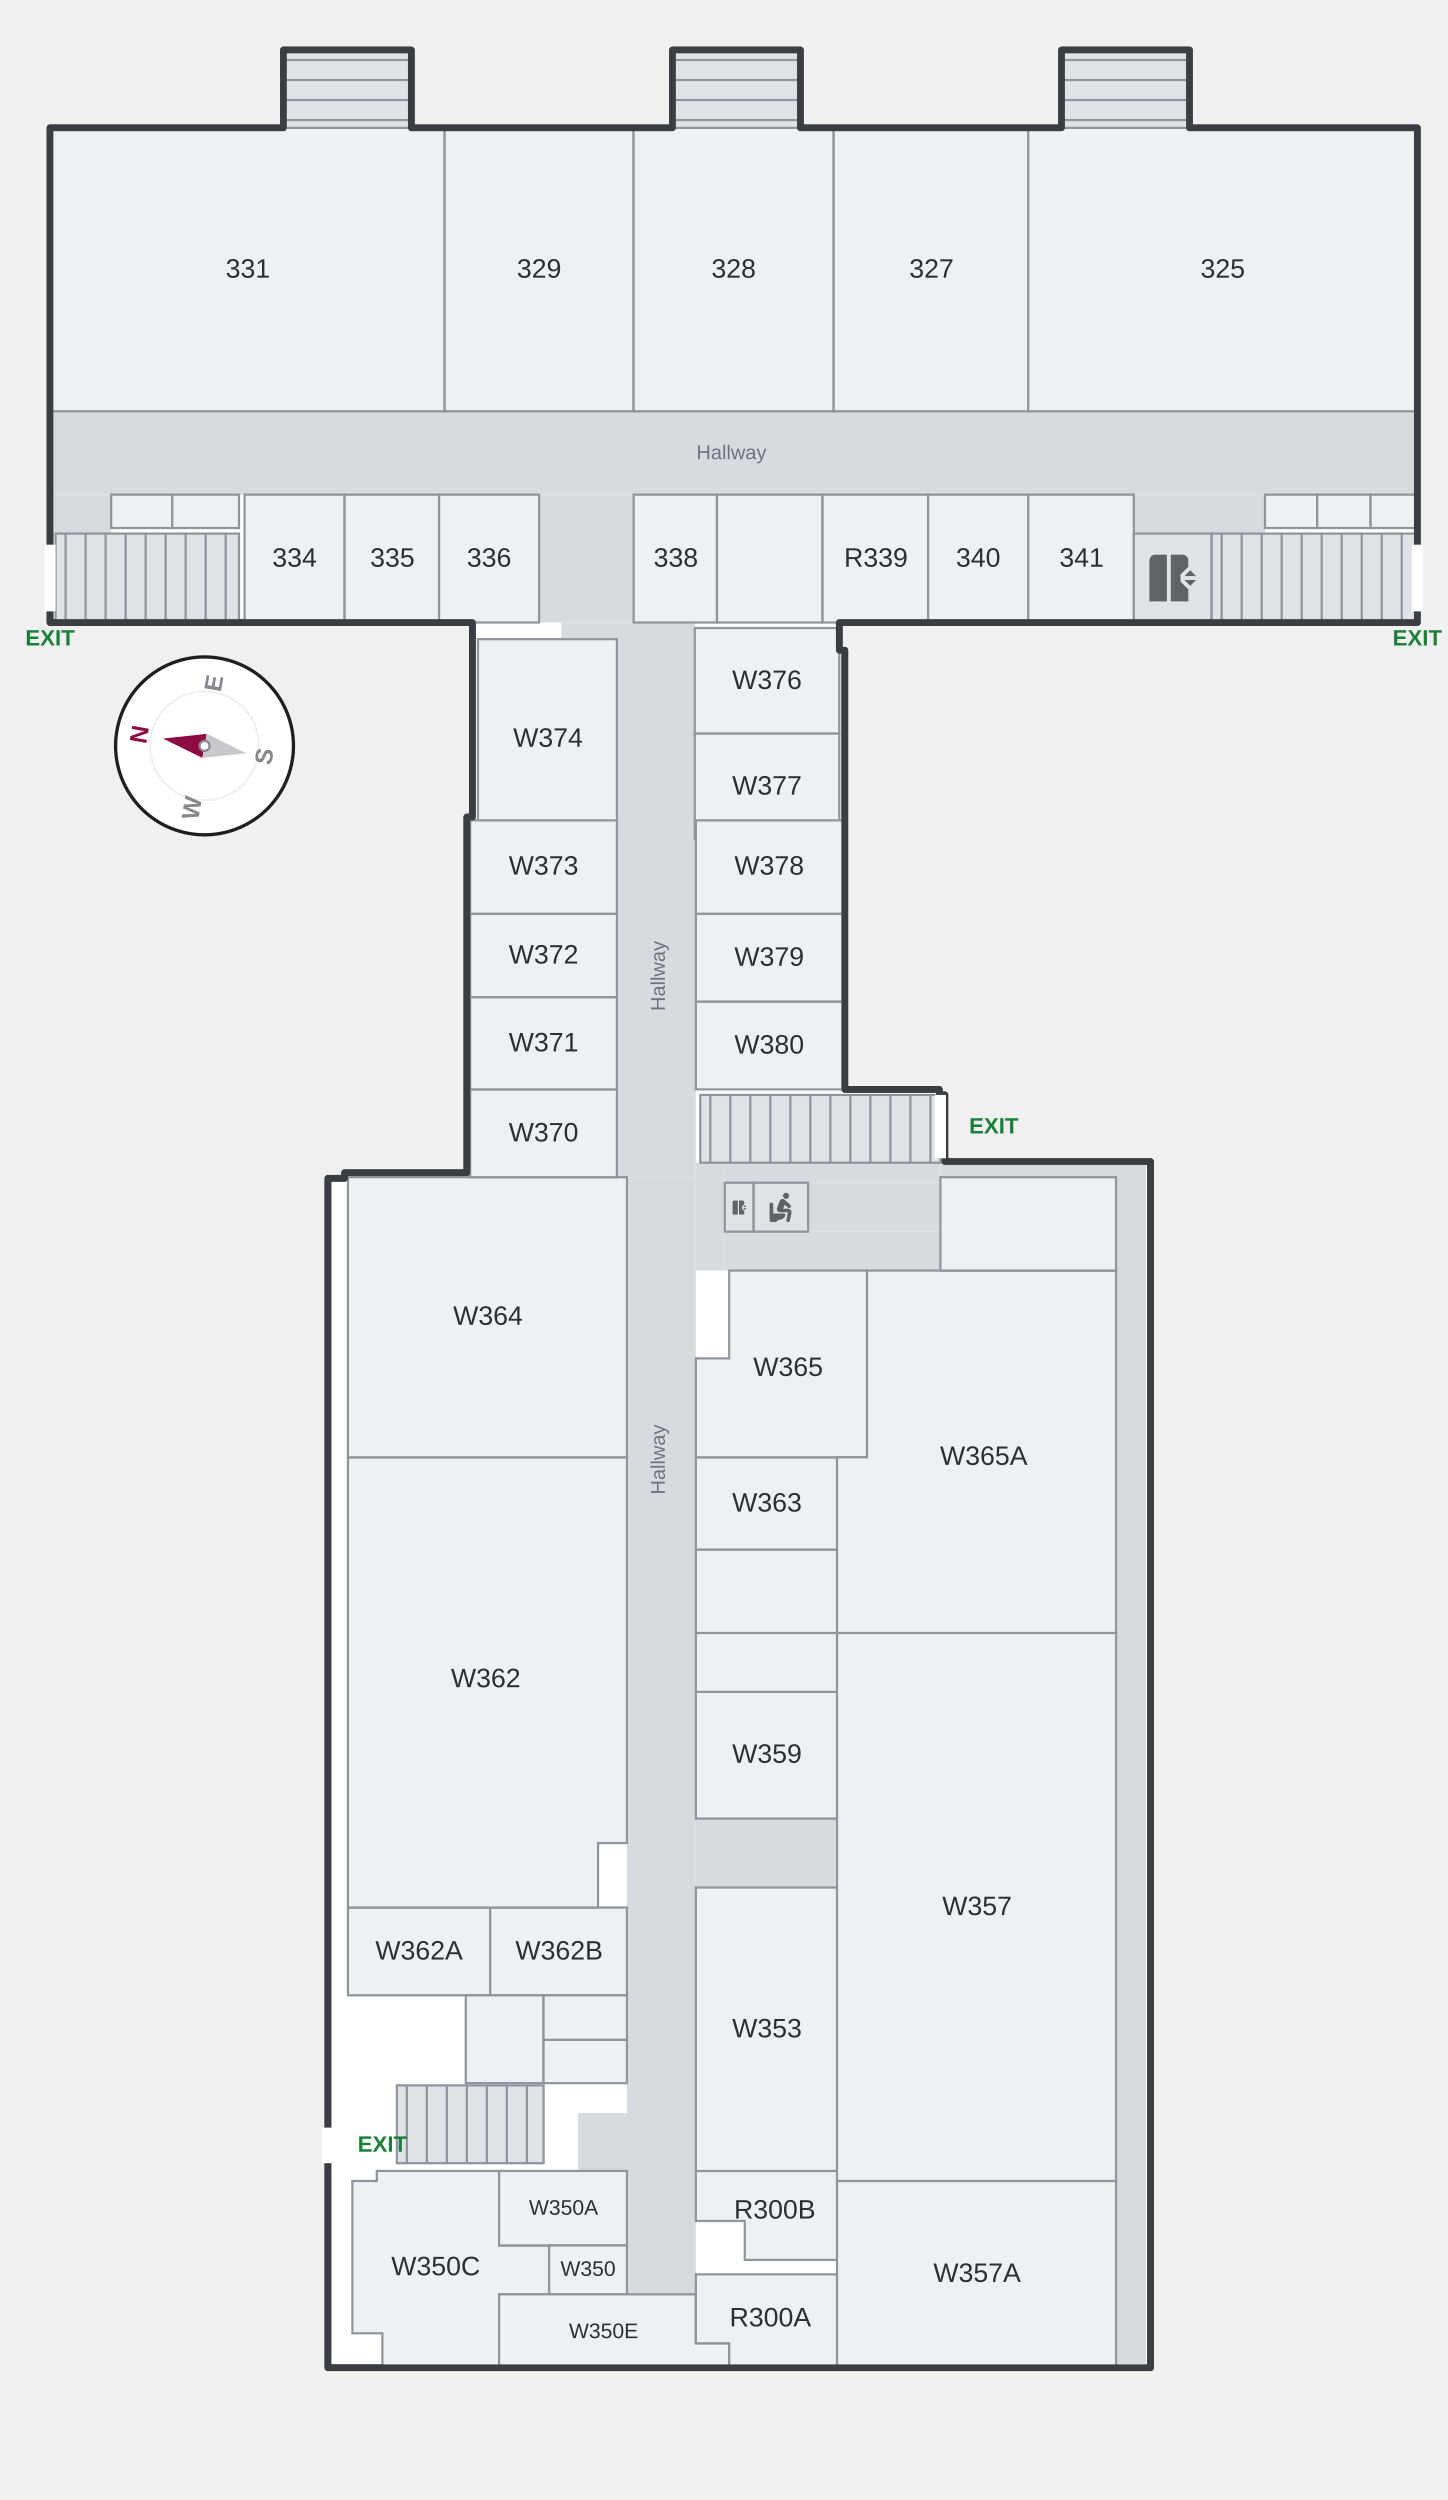
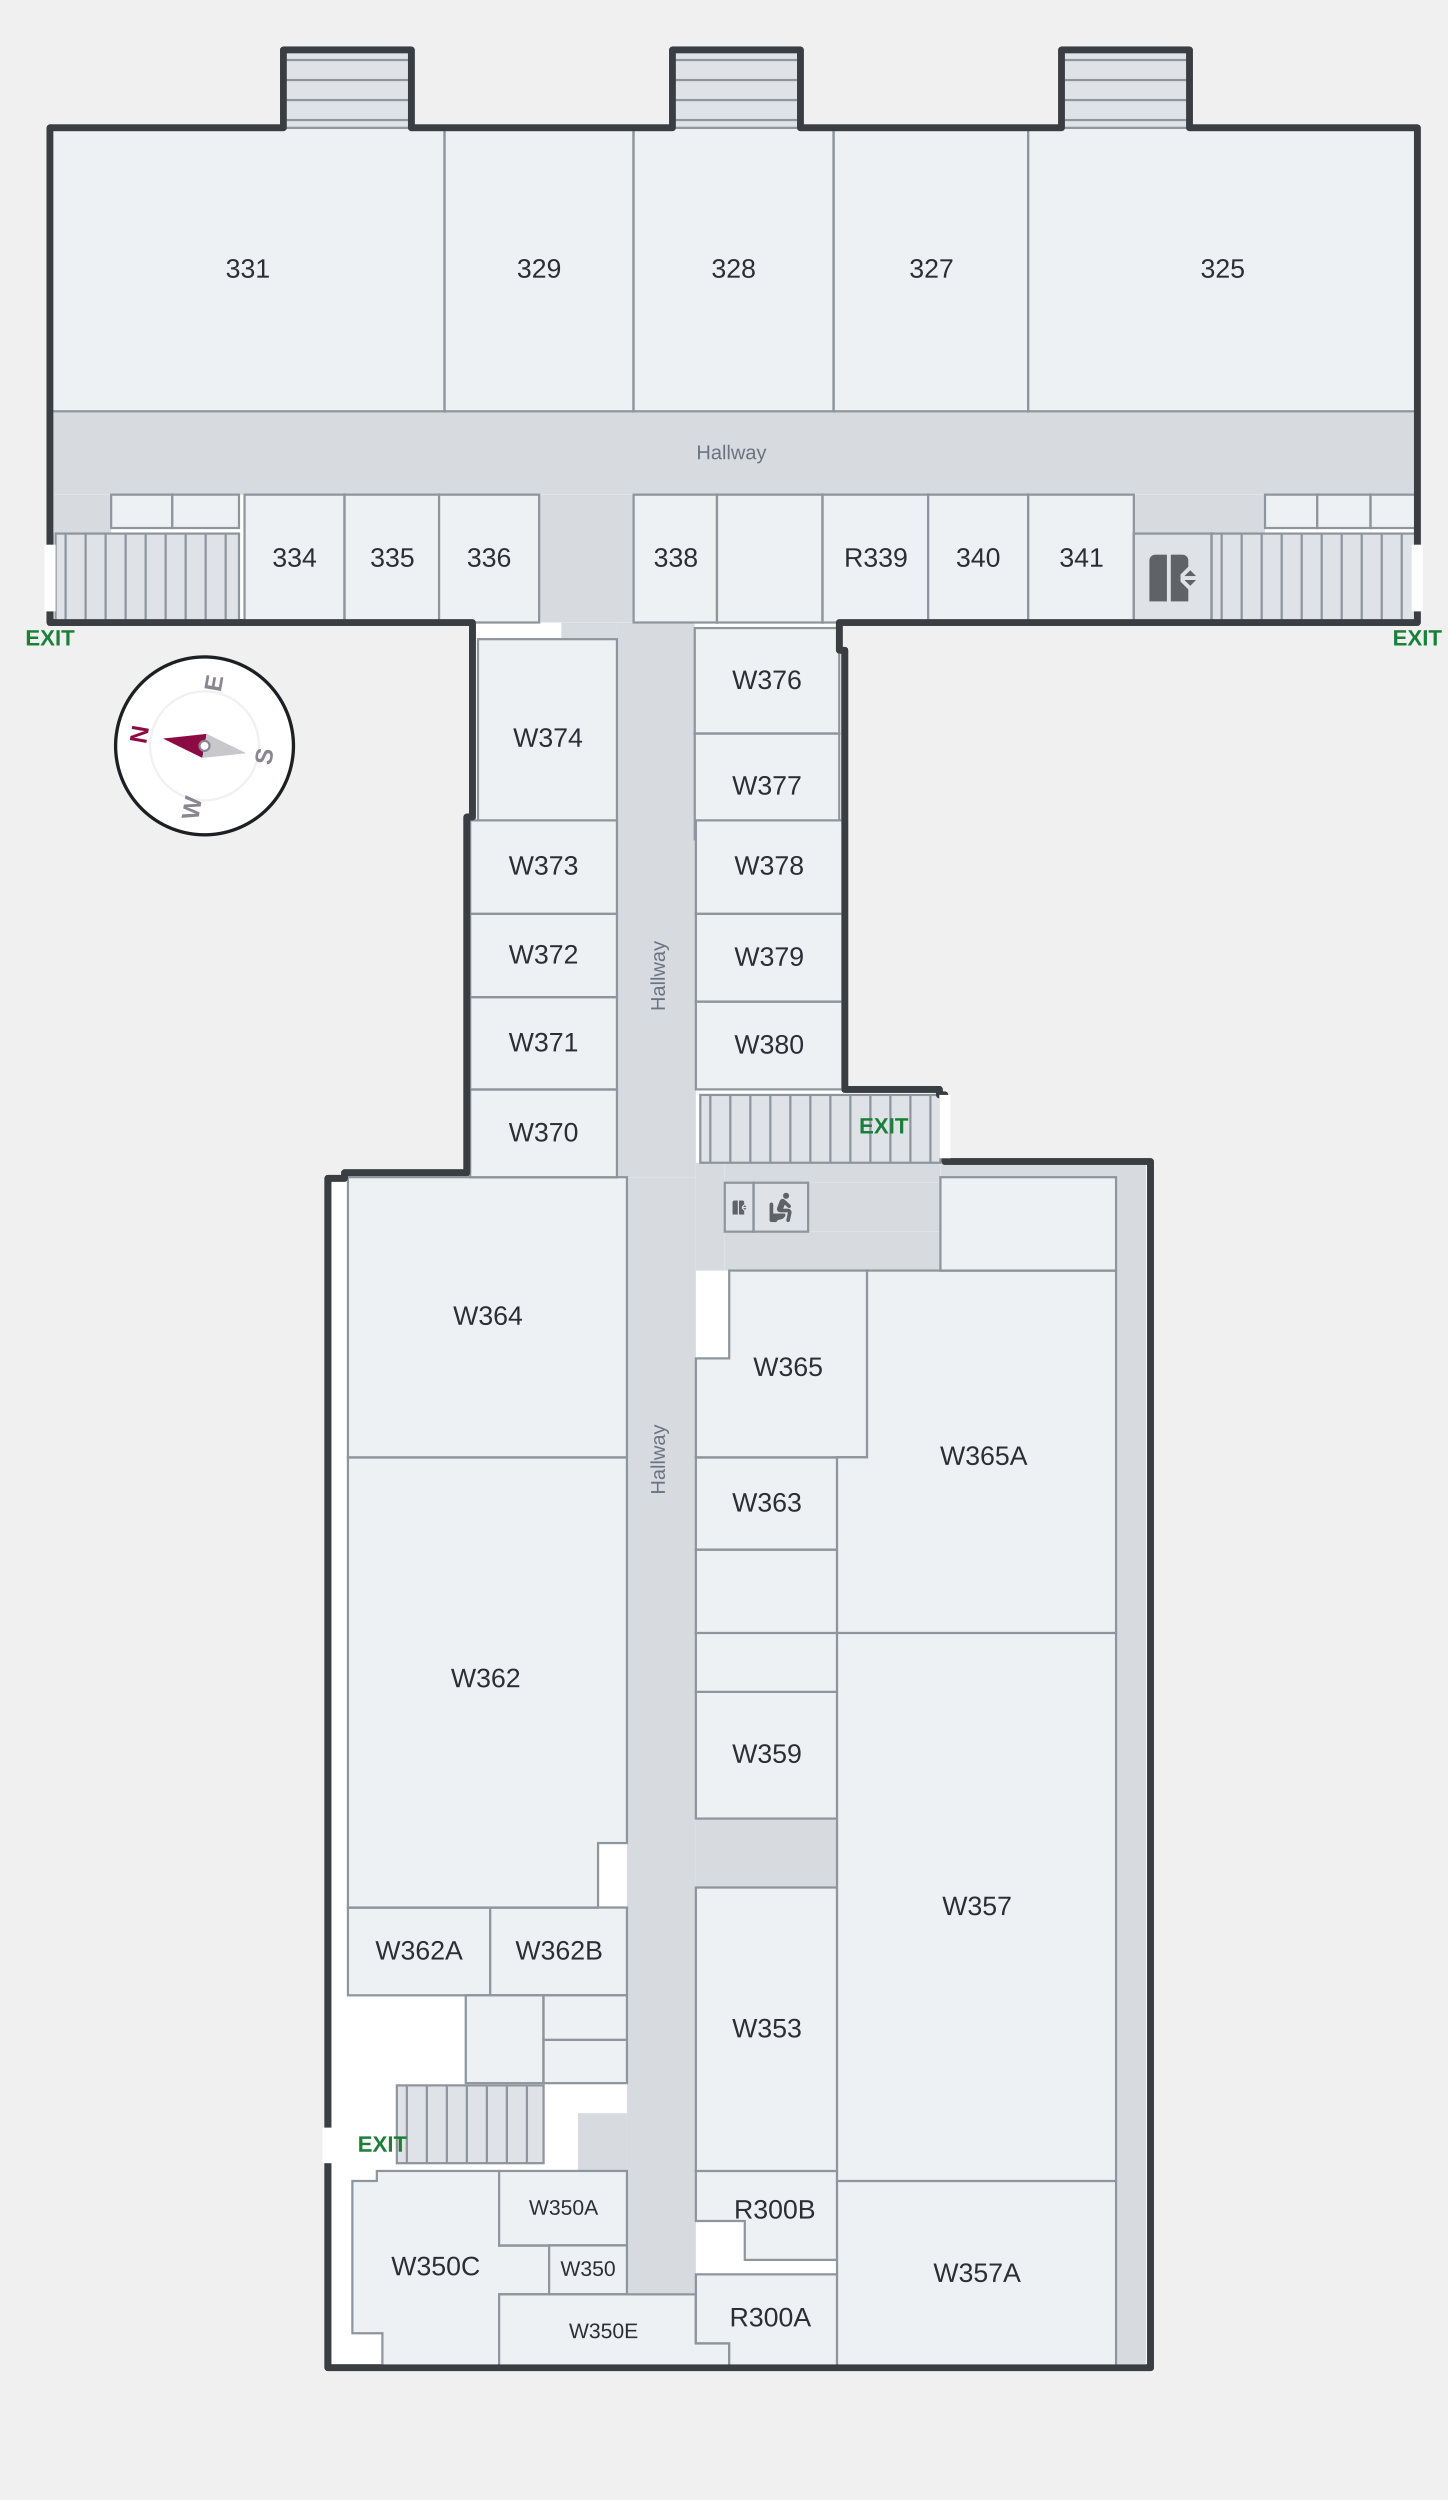
<svg xmlns="http://www.w3.org/2000/svg" viewBox="0 0 1302 2249" font-family="-apple-system, 'SF Pro Text', 'Helvetica Neue', Arial, sans-serif">
  <style>
    .floor { fill: #ffffff; stroke: #3a3d42; stroke-width: 6; stroke-linejoin: round; }
    .room  { fill: #eef1f4; stroke: #8f959c; stroke-width: 2; }
    .ours  { fill: #f5e3ea; stroke: #8f959c; stroke-width: 2; }
    .core  { fill: #dfe3e8; stroke: #8f959c; stroke-width: 2; }
    .void  { fill: #f7f7f8; stroke: #b5bac0; stroke-width: 2; stroke-dasharray: 10 8; }
    .dim   { fill: #8a8f96; text-anchor: middle; dominant-baseline: middle; }
    .stair { stroke: #8f959c; stroke-width: 2; }
    .hall  { fill: #d7dbe0; stroke: none; }
    .hall-lbl { fill: #6b7280; font-size: 18px; text-anchor: middle; dominant-baseline: middle; }
    .authwall { stroke: #7c3aed; stroke-width: 6; stroke-dasharray: 10 8; }
    .door  { stroke: #ffffff; stroke-width: 10; }
    .lbl   { fill: #2b2e33; font-size: 24px; text-anchor: middle; dominant-baseline: middle; }
    .lblS  { fill: #2b2e33; font-size: 19px; text-anchor: middle; dominant-baseline: middle; }
    .name  { fill: #1d1f23; font-size: 30px; font-weight: 700; text-anchor: middle; dominant-baseline: middle; }
    .exit  { fill: #1a7f37; font-size: 20px; font-weight: 700; text-anchor: middle; dominant-baseline: middle; }
    .compass-letter { font-size: 22px; font-weight: 600; fill: #8a8690; text-anchor: middle; }
    .compass-north  { fill: #8C0B42; }
    .floor-edge { fill:none; stroke:#3a3d42; stroke-width:6; stroke-linejoin:round; }
  </style>
  <polygon class="floor" points="255,45 370,45 370,115 605,115 605,45 720,45 720,115 955,115 955,45 1070,45 1070,115 1275,115 1275,560 755,560 755,585 760,585 760,980 845,980 845,985 850,985 850,1045 1035,1045 1035,2130 295,2130 295,1060 310,1060 310,1055 420,1055 420,735 425,735 425,560 45,560 45,115 255,115" />
  <rect class="hall" x="45" y="370" width="1230" height="75" />
  <rect class="hall" x="485" y="445" width="85" height="115" />
  <rect class="hall" x="505" y="560" width="50" height="15" />
  <rect class="hall" x="555" y="560" width="70" height="195" />
  <rect class="hall" x="1020" y="445" width="118" height="35" />
  <rect class="hall" x="45" y="445" width="55" height="35" />
  <rect class="hall" x="564" y="1059" width="62" height="1005" />
  <rect class="hall" x="520" y="1901" width="44" height="52" />
  <rect class="hall" x="626" y="1636" width="127" height="62" />
  <rect class="hall" x="555" y="584" width="71" height="475" />
  <rect class="hall" x="626" y="1046" width="26" height="97" />
  <rect class="hall" x="652" y="1108" width="194" height="35" />
  <rect class="hall" x="652" y="1046" width="194" height="18" />
  <rect class="hall" x="727" y="1064" width="119" height="44" />
  <rect class="hall" x="1004" y="1046" width="27" height="1084" />
  <rect class="hall" x="846" y="1046" width="158" height="13" />
  <text class="hall-lbl" x="658" y="408">Hallway</text>
  <text class="hall-lbl" transform="rotate(-90 593 1313)" x="593" y="1313">Hallway</text>
  <text class="hall-lbl" transform="rotate(-90 593 878)" x="593" y="878">Hallway</text>
  <rect class="room" x="45" y="115" width="355" height="255" />
  <text class="lbl" x="223" y="243">331</text>
  <rect class="room" x="400" y="115" width="170" height="255" />
  <text class="lbl" x="485" y="243">329</text>
  <rect class="room" x="570" y="115" width="180" height="255" />
  <text class="lbl" x="660" y="243">328</text>
  <rect class="room" x="750" y="115" width="175" height="255" />
  <text class="lbl" x="838" y="243">327</text>
  <rect class="room" x="925" y="115" width="350" height="255" />
  <text class="lbl" x="1100" y="243">325</text>
  <rect class="room" x="220" y="445" width="90" height="115" />
  <text class="lbl" x="265" y="503">334</text>
  <rect class="room" x="310" y="445" width="85" height="115" />
  <text class="lbl" x="353" y="503">335</text>
  <rect class="room" x="395" y="445" width="90" height="115" />
  <text class="lbl" x="440" y="503">336</text>
  <rect class="room" x="570" y="445" width="75" height="115" />
  <text class="lbl" x="608" y="503">338</text>
  <rect class="room" x="645" y="445" width="95" height="115" />
  <rect class="room" x="740" y="445" width="95" height="115" />
  <text class="lbl" x="788" y="503">R339</text>
  <rect class="room" x="835" y="445" width="90" height="115" />
  <text class="lbl" x="880" y="503">340</text>
  <rect class="room" x="925" y="445" width="95" height="115" />
  <text class="lbl" x="973" y="503">341</text>
  <rect class="room" x="430" y="575" width="125" height="180" />
  <text class="lbl" x="493" y="665">W374</text>
  <rect class="room" x="625" y="565" width="130" height="95" />
  <text class="lbl" x="690" y="613">W376</text>
  <rect class="room" x="625" y="660" width="130" height="95" />
  <text class="lbl" x="690" y="708">W377</text>
  <rect class="room" x="100" y="445" width="55" height="30" />
  <rect class="room" x="155" y="445" width="60" height="30" />
  <rect class="room" x="1138" y="445" width="47" height="30" />
  <rect class="room" x="1185" y="445" width="48" height="30" />
  <rect class="room" x="1233" y="445" width="42" height="30" />
  <rect class="core" x="1020" y="480" width="70" height="80" />
  <g class="icon" transform="translate(1034,499) scale(1.75)">
    <path d="m21 16-3-3h6zm0-8-3 3h6zm-12-8h-6c-1.654 0-3 1.346-3 3v21h9zm11 6.171v-3.171c0-1.654-1.346-3-3-3h-6v24h9v-6.171l-4-4v-3.657l4-4z" fill="#5f6368" />
  </g>
  <polygon class="room" points="344,2130 344,2099 317,2099 317,1962 339,1962 339,1953 449,1953 449,2020 494,2020 494,2064 449,2064 449,2130" />
  <text class="lbl" x="392" y="2040">W350C</text>
  <rect class="room" x="449" y="1953" width="115" height="67" />
  <text class="lblS" x="507" y="1987">W350A</text>
  <rect class="room" x="494" y="2020" width="70" height="44" />
  <text class="lblS" x="529" y="2042">W350</text>
  <polygon class="room" points="449,2130 449,2064 626,2064 626,2108 656,2108 656,2130" />
  <text class="lblS" x="543" y="2098">W350E</text>
  <polygon class="room" points="626,2108 626,2046 753,2046 753,2130 656,2130 656,2108" />
  <text class="lbl" x="693" y="2086">R300A</text>
  <polygon class="room" points="626,1998 626,1953 753,1953 753,2033 670,2033 670,1998" />
  <text class="lbl" x="697" y="1989">R300B</text>
  <rect class="room" x="626" y="1698" width="127" height="255" />
  <text class="lbl" x="690" y="1826">W353</text>
  <rect class="room" x="626" y="1522" width="127" height="114" />
  <text class="lbl" x="690" y="1579">W359</text>
  <rect class="room" x="626" y="1469" width="127" height="53" />
  <rect class="room" x="626" y="1394" width="127" height="75" />
  <rect class="room" x="626" y="1311" width="127" height="83" />
  <text class="lbl" x="690" y="1353">W363</text>
  <polygon class="room" points="626,1311 626,1222 656,1222 656,1143 780,1143 780,1311" />
  <text class="lbl" x="709" y="1231">W365</text>
  <rect class="room" x="753" y="1962" width="251" height="168" />
  <text class="lbl" x="879" y="2046">W357A</text>
  <rect class="room" x="753" y="1469" width="251" height="493" />
  <text class="lbl" x="879" y="1716">W357</text>
  <polygon class="room" points="753,1469 753,1311 780,1311 780,1143 1004,1143 1004,1469" />
  <text class="lbl" x="885" y="1311">W365A</text>
  <rect class="room" x="846" y="1059" width="158" height="84" />
  <rect class="room" x="313" y="1716" width="128" height="79" />
  <text class="lbl" x="377" y="1756">W362A</text>
  <rect class="room" x="441" y="1716" width="123" height="79" />
  <text class="lbl" x="503" y="1756">W362B</text>
  <rect class="room" x="419" y="1795" width="70" height="79" />
  <rect class="room" x="489" y="1835" width="75" height="39" />
  <rect class="room" x="489" y="1795" width="75" height="40" />
  <polygon class="room" points="313,1716 313,1311 564,1311 564,1658 538,1658 538,1716" />
  <text class="lbl" x="437" y="1511">W362</text>
  <rect class="room" x="313" y="1059" width="251" height="252" />
  <text class="lbl" x="439" y="1185">W364</text>
  <rect class="room" x="423" y="980" width="132" height="79" />
  <text class="lbl" x="489" y="1020">W370</text>
  <rect class="room" x="423" y="897" width="132" height="83" />
  <text class="lbl" x="489" y="939">W371</text>
  <rect class="room" x="423" y="822" width="132" height="75" />
  <text class="lbl" x="489" y="860">W372</text>
  <rect class="room" x="423" y="738" width="132" height="84" />
  <text class="lbl" x="489" y="780">W373</text>
  <rect class="room" x="626" y="901" width="132" height="79" />
  <text class="lbl" x="692" y="941">W380</text>
  <rect class="room" x="626" y="822" width="132" height="79" />
  <text class="lbl" x="692" y="862">W379</text>
  <rect class="room" x="626" y="738" width="132" height="84" />
  <text class="lbl" x="692" y="780">W378</text>
  <rect class="core" x="652" y="1064" width="26" height="44" />
  <g class="icon" transform="translate(659,1080) scale(0.525)">
    <path d="m21 16-3-3h6zm0-8-3 3h6zm-12-8h-6c-1.654 0-3 1.346-3 3v21h9zm11 6.171v-3.171c0-1.654-1.346-3-3-3h-6v24h9v-6.171l-4-4v-3.657l4-4z" fill="#5f6368" />
  </g>
  <rect class="core" x="678" y="1064" width="49" height="44" />
  <g class="icon" transform="translate(689,1073) scale(1.1)">
    <path d="m16 18c0 1.608-2.065 4-5 4-.774 0-1.446.44-1.778 1.084-.277.536-.779.916-1.381.916h-3.34c-.828 0-1.5-.672-1.5-1.5v-13c0-.829.672-1.5 1.5-1.5s1.5.671 1.5 1.5v7.5h8.999c1 0 1 1 1 1zm.5-13c1.381 0 2.5-1.119 2.5-2.5s-1.119-2.5-2.5-2.5-2.5 1.119-2.5 2.5 1.119 2.5 2.5 2.5zm3.162 8.514c-.514-.357-1.143-.514-1.769-.514h-3.727s1.256-3.232 1.256-3.232l2.567 2.34c.611.557 1.559.516 2.119-.098.559-.612.515-1.561-.098-2.119l-4.641-4.231s-.011-.005-.016-.009c-.512-.475-1.23-.742-2.044-.623-.884.129-1.608.779-1.932 1.611l-2.122 5.457c-.453.976-.303 2.12.417 2.959.546.636 1.385.945 2.223.945.137-.001 6.102 0 6.102 0l-1.281 6.121c-.235.937.497 1.912 1.455 1.879.693 0 1.317-.485 1.466-1.191l1.296-6.148c.25-1.185-.218-2.416-1.273-3.148z" fill="#5f6368" />
  </g>
  <rect class="core" x="50" y="480" width="165" height="80" />
  <g class="stair">
    <line x1="59" y1="480" x2="59" y2="560" />
    <line x1="77" y1="480" x2="77" y2="560" />
    <line x1="95" y1="480" x2="95" y2="560" />
    <line x1="113" y1="480" x2="113" y2="560" />
    <line x1="131" y1="480" x2="131" y2="560" />
    <line x1="149" y1="480" x2="149" y2="560" />
    <line x1="167" y1="480" x2="167" y2="560" />
    <line x1="185" y1="480" x2="185" y2="560" />
    <line x1="203" y1="480" x2="203" y2="560" />
  </g>
  <rect class="core" x="1090" y="480" width="185" height="80" />
  <g class="stair">
    <line x1="1099" y1="480" x2="1099" y2="560" />
    <line x1="1117" y1="480" x2="1117" y2="560" />
    <line x1="1135" y1="480" x2="1135" y2="560" />
    <line x1="1153" y1="480" x2="1153" y2="560" />
    <line x1="1171" y1="480" x2="1171" y2="560" />
    <line x1="1189" y1="480" x2="1189" y2="560" />
    <line x1="1207" y1="480" x2="1207" y2="560" />
    <line x1="1225" y1="480" x2="1225" y2="560" />
    <line x1="1243" y1="480" x2="1243" y2="560" />
    <line x1="1261" y1="480" x2="1261" y2="560" />
  </g>
  <rect class="core" x="255" y="45" width="115" height="70" />
  <g class="stair">
    <line x1="255" y1="54" x2="370" y2="54" />
    <line x1="255" y1="72" x2="370" y2="72" />
    <line x1="255" y1="90" x2="370" y2="90" />
    <line x1="255" y1="108" x2="370" y2="108" />
  </g>
  <rect class="core" x="605" y="45" width="115" height="70" />
  <g class="stair">
    <line x1="605" y1="54" x2="720" y2="54" />
    <line x1="605" y1="72" x2="720" y2="72" />
    <line x1="605" y1="90" x2="720" y2="90" />
    <line x1="605" y1="108" x2="720" y2="108" />
  </g>
  <rect class="core" x="955" y="45" width="115" height="70" />
  <g class="stair">
    <line x1="955" y1="54" x2="1070" y2="54" />
    <line x1="955" y1="72" x2="1070" y2="72" />
    <line x1="955" y1="90" x2="1070" y2="90" />
    <line x1="955" y1="108" x2="1070" y2="108" />
  </g>
  <rect class="core" x="357" y="1876" width="132" height="70" />
  <g class="stair">
    <line x1="366" y1="1876" x2="366" y2="1946" />
    <line x1="384" y1="1876" x2="384" y2="1946" />
    <line x1="402" y1="1876" x2="402" y2="1946" />
    <line x1="420" y1="1876" x2="420" y2="1946" />
    <line x1="438" y1="1876" x2="438" y2="1946" />
    <line x1="456" y1="1876" x2="456" y2="1946" />
    <line x1="474" y1="1876" x2="474" y2="1946" />
  </g>
  <rect class="core" x="630" y="985" width="216" height="61" />
  <g class="stair">
    <line x1="639" y1="985" x2="639" y2="1046" />
    <line x1="657" y1="985" x2="657" y2="1046" />
    <line x1="675" y1="985" x2="675" y2="1046" />
    <line x1="693" y1="985" x2="693" y2="1046" />
    <line x1="711" y1="985" x2="711" y2="1046" />
    <line x1="729" y1="985" x2="729" y2="1046" />
    <line x1="747" y1="985" x2="747" y2="1046" />
    <line x1="765" y1="985" x2="765" y2="1046" />
    <line x1="783" y1="985" x2="783" y2="1046" />
    <line x1="801" y1="985" x2="801" y2="1046" />
    <line x1="819" y1="985" x2="819" y2="1046" />
    <line x1="837" y1="985" x2="837" y2="1046" />
  </g>
  <polygon class="floor-edge" points="255,45 370,45 370,115 605,115 605,45 720,45 720,115 955,115 955,45 1070,45 1070,115 1275,115 1275,560 755,560 755,585 760,585 760,980 845,980 845,985 850,985 850,1045 1035,1045 1035,2130 295,2130 295,1060 310,1060 310,1055 420,1055 420,735 425,735 425,560 45,560 45,115 255,115" />
  <line class="door" x1="45" y1="490" x2="45" y2="550" />
  <text class="exit" x="45" y="575">EXIT</text>
  <line class="door" x1="1275" y1="490" x2="1275" y2="550" />
  <text class="exit" x="1275" y="575">EXIT</text>
  <line class="door" x1="295" y1="1946" x2="295" y2="1914" />
  <text class="exit" x="344" y="1930">EXIT</text>
-   <line class="door" x1="846" y1="1042" x2="846" y2="985" />
-   <text class="exit" x="894" y="1014">EXIT</text>
+   <line class="door" x1="850" y1="985" x2="850" y2="1042" />
+   <text class="exit" x="795" y="1014">EXIT</text>
  <g class="compass" transform="translate(184,671) rotate(280)">
    <circle r="80" fill="#ffffff" stroke="#1d1f23" stroke-width="3" />
    <circle r="49" fill="none" stroke="#f0f0f3" stroke-width="2" />
    <path d="M0,-38 L11,0 L-11,0 Z" fill="#8C0B42" />
    <path d="M0,38 L11,0 L-11,0 Z" fill="#c7c7cc" />
    <circle r="4.5" fill="#ffffff" stroke="#8a8690" stroke-width="2" />
    <text class="compass-letter compass-north" x="0" y="-52">N</text>
    <text class="compass-letter" x="0" y="62">S</text>
    <text class="compass-letter" x="57" y="6">E</text>
    <text class="compass-letter" x="-57" y="6">W</text>
  </g>
</svg>
